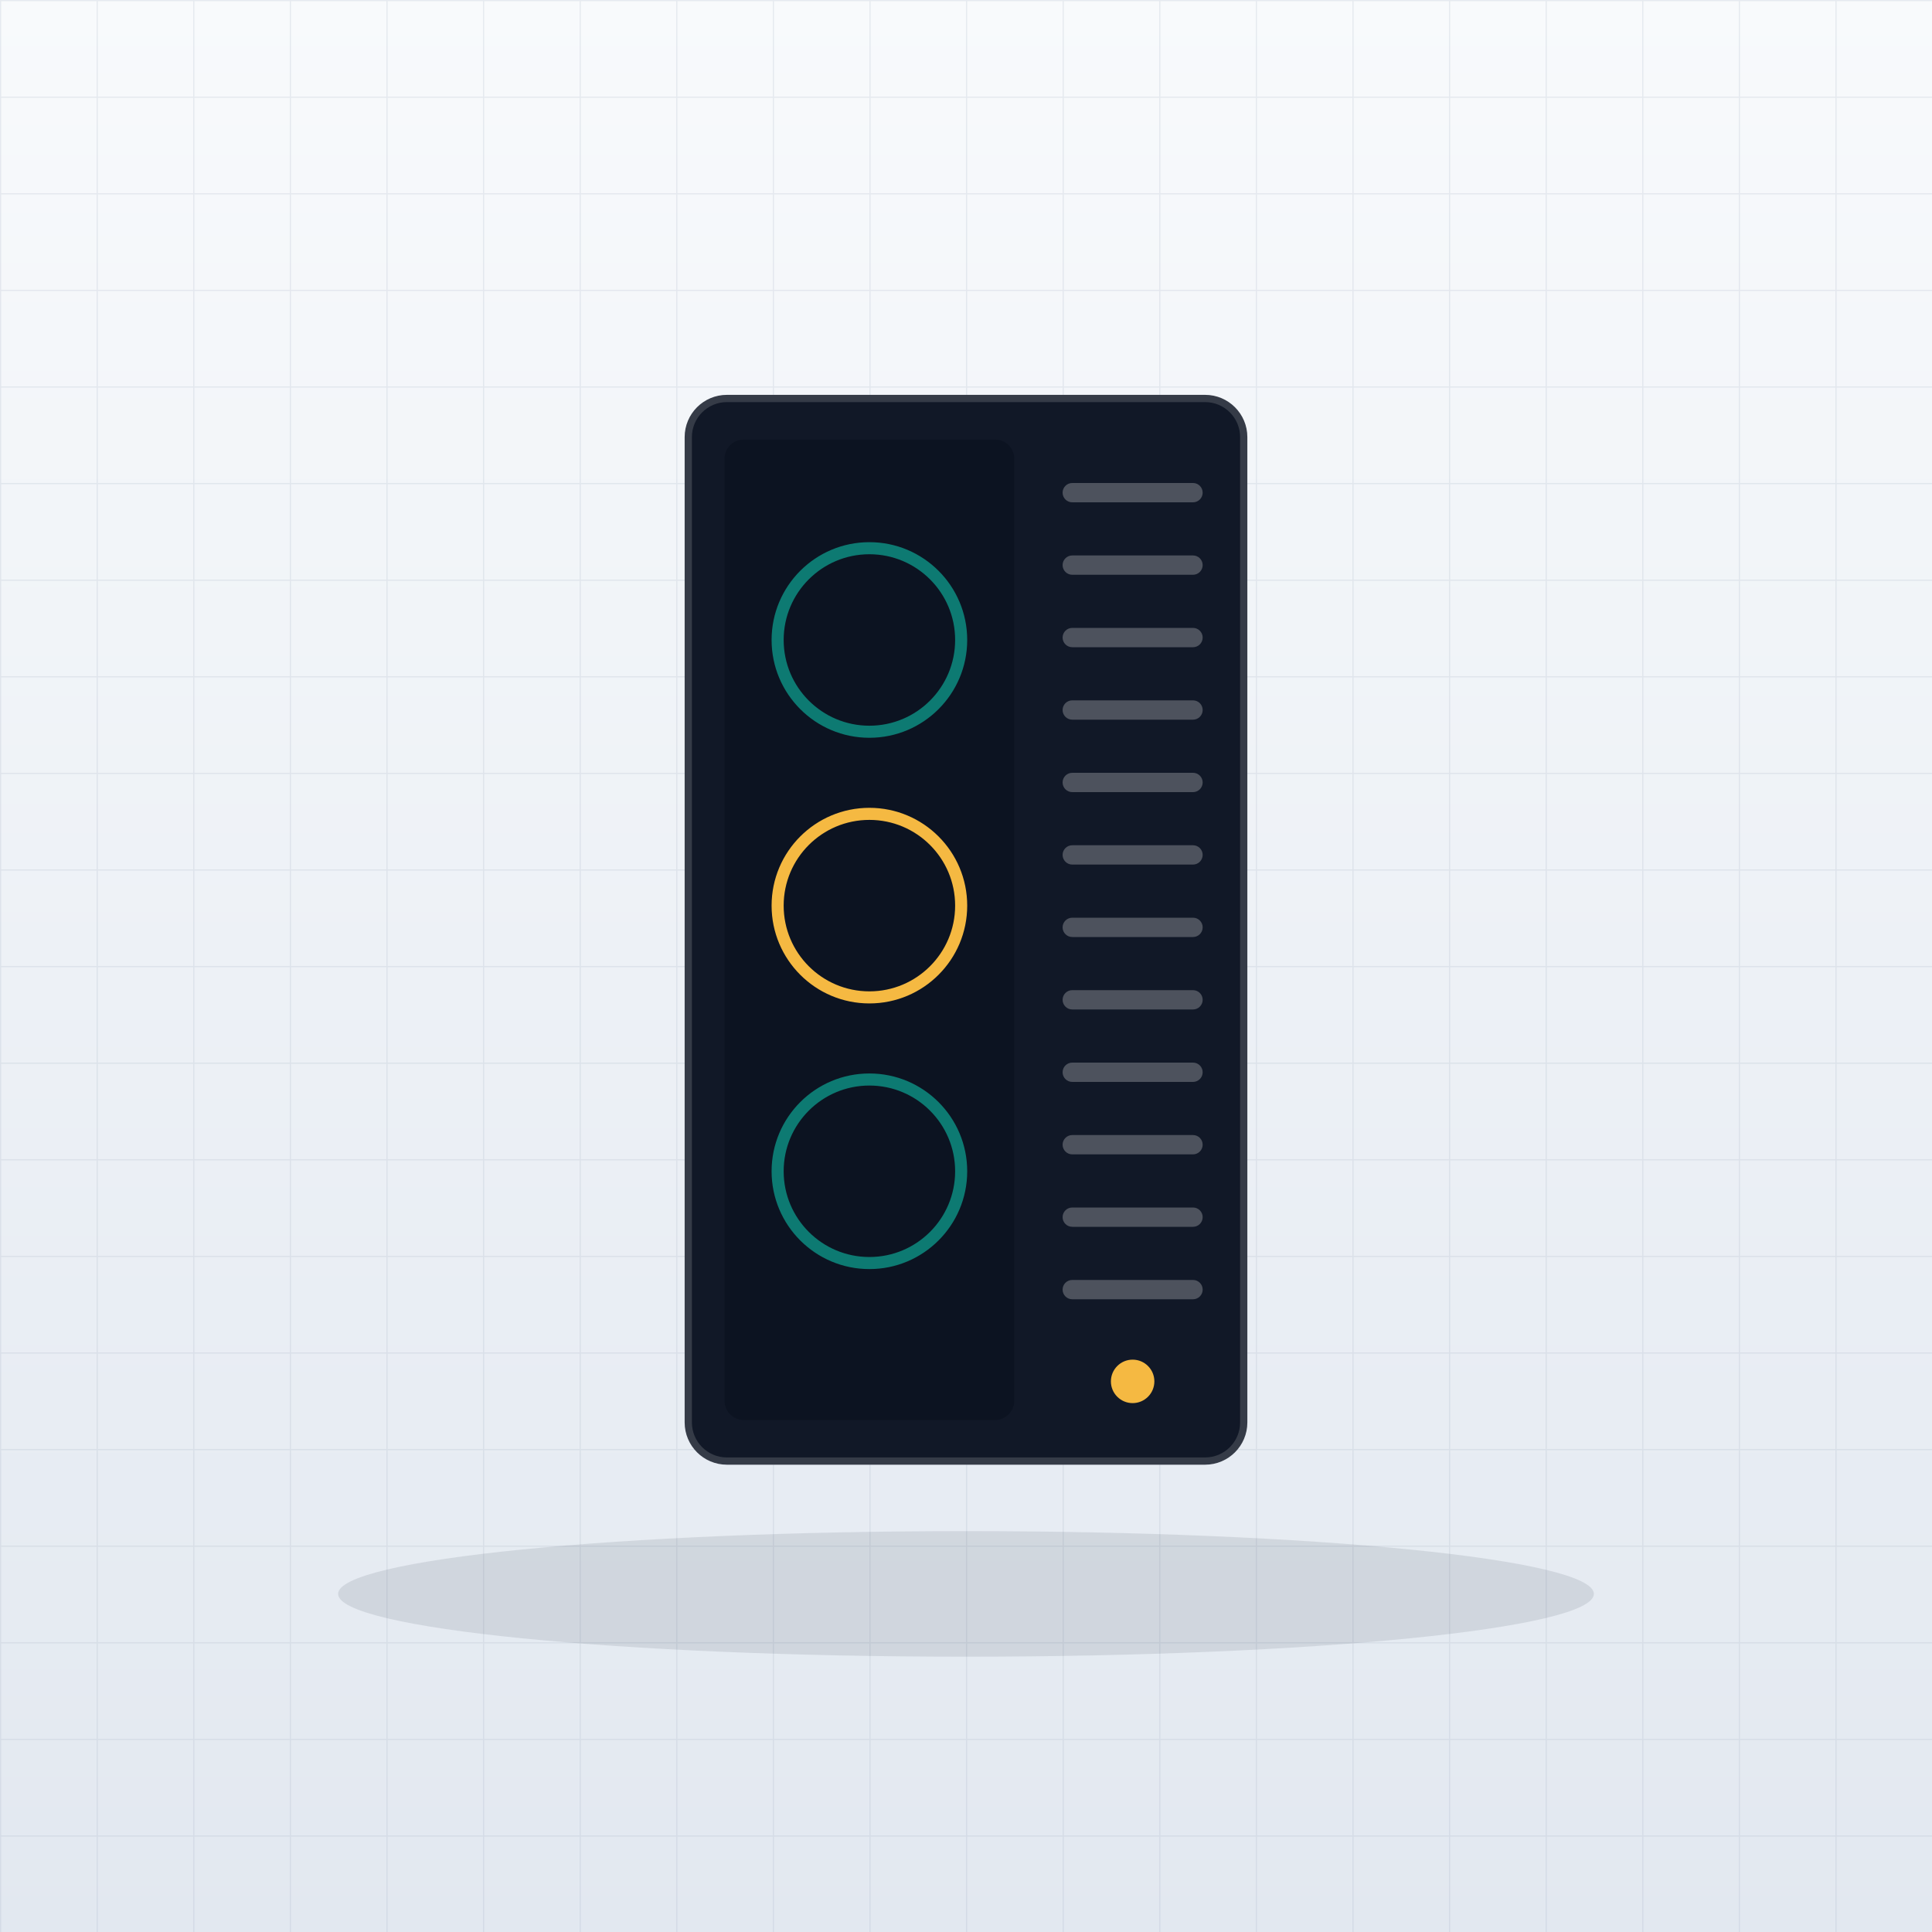
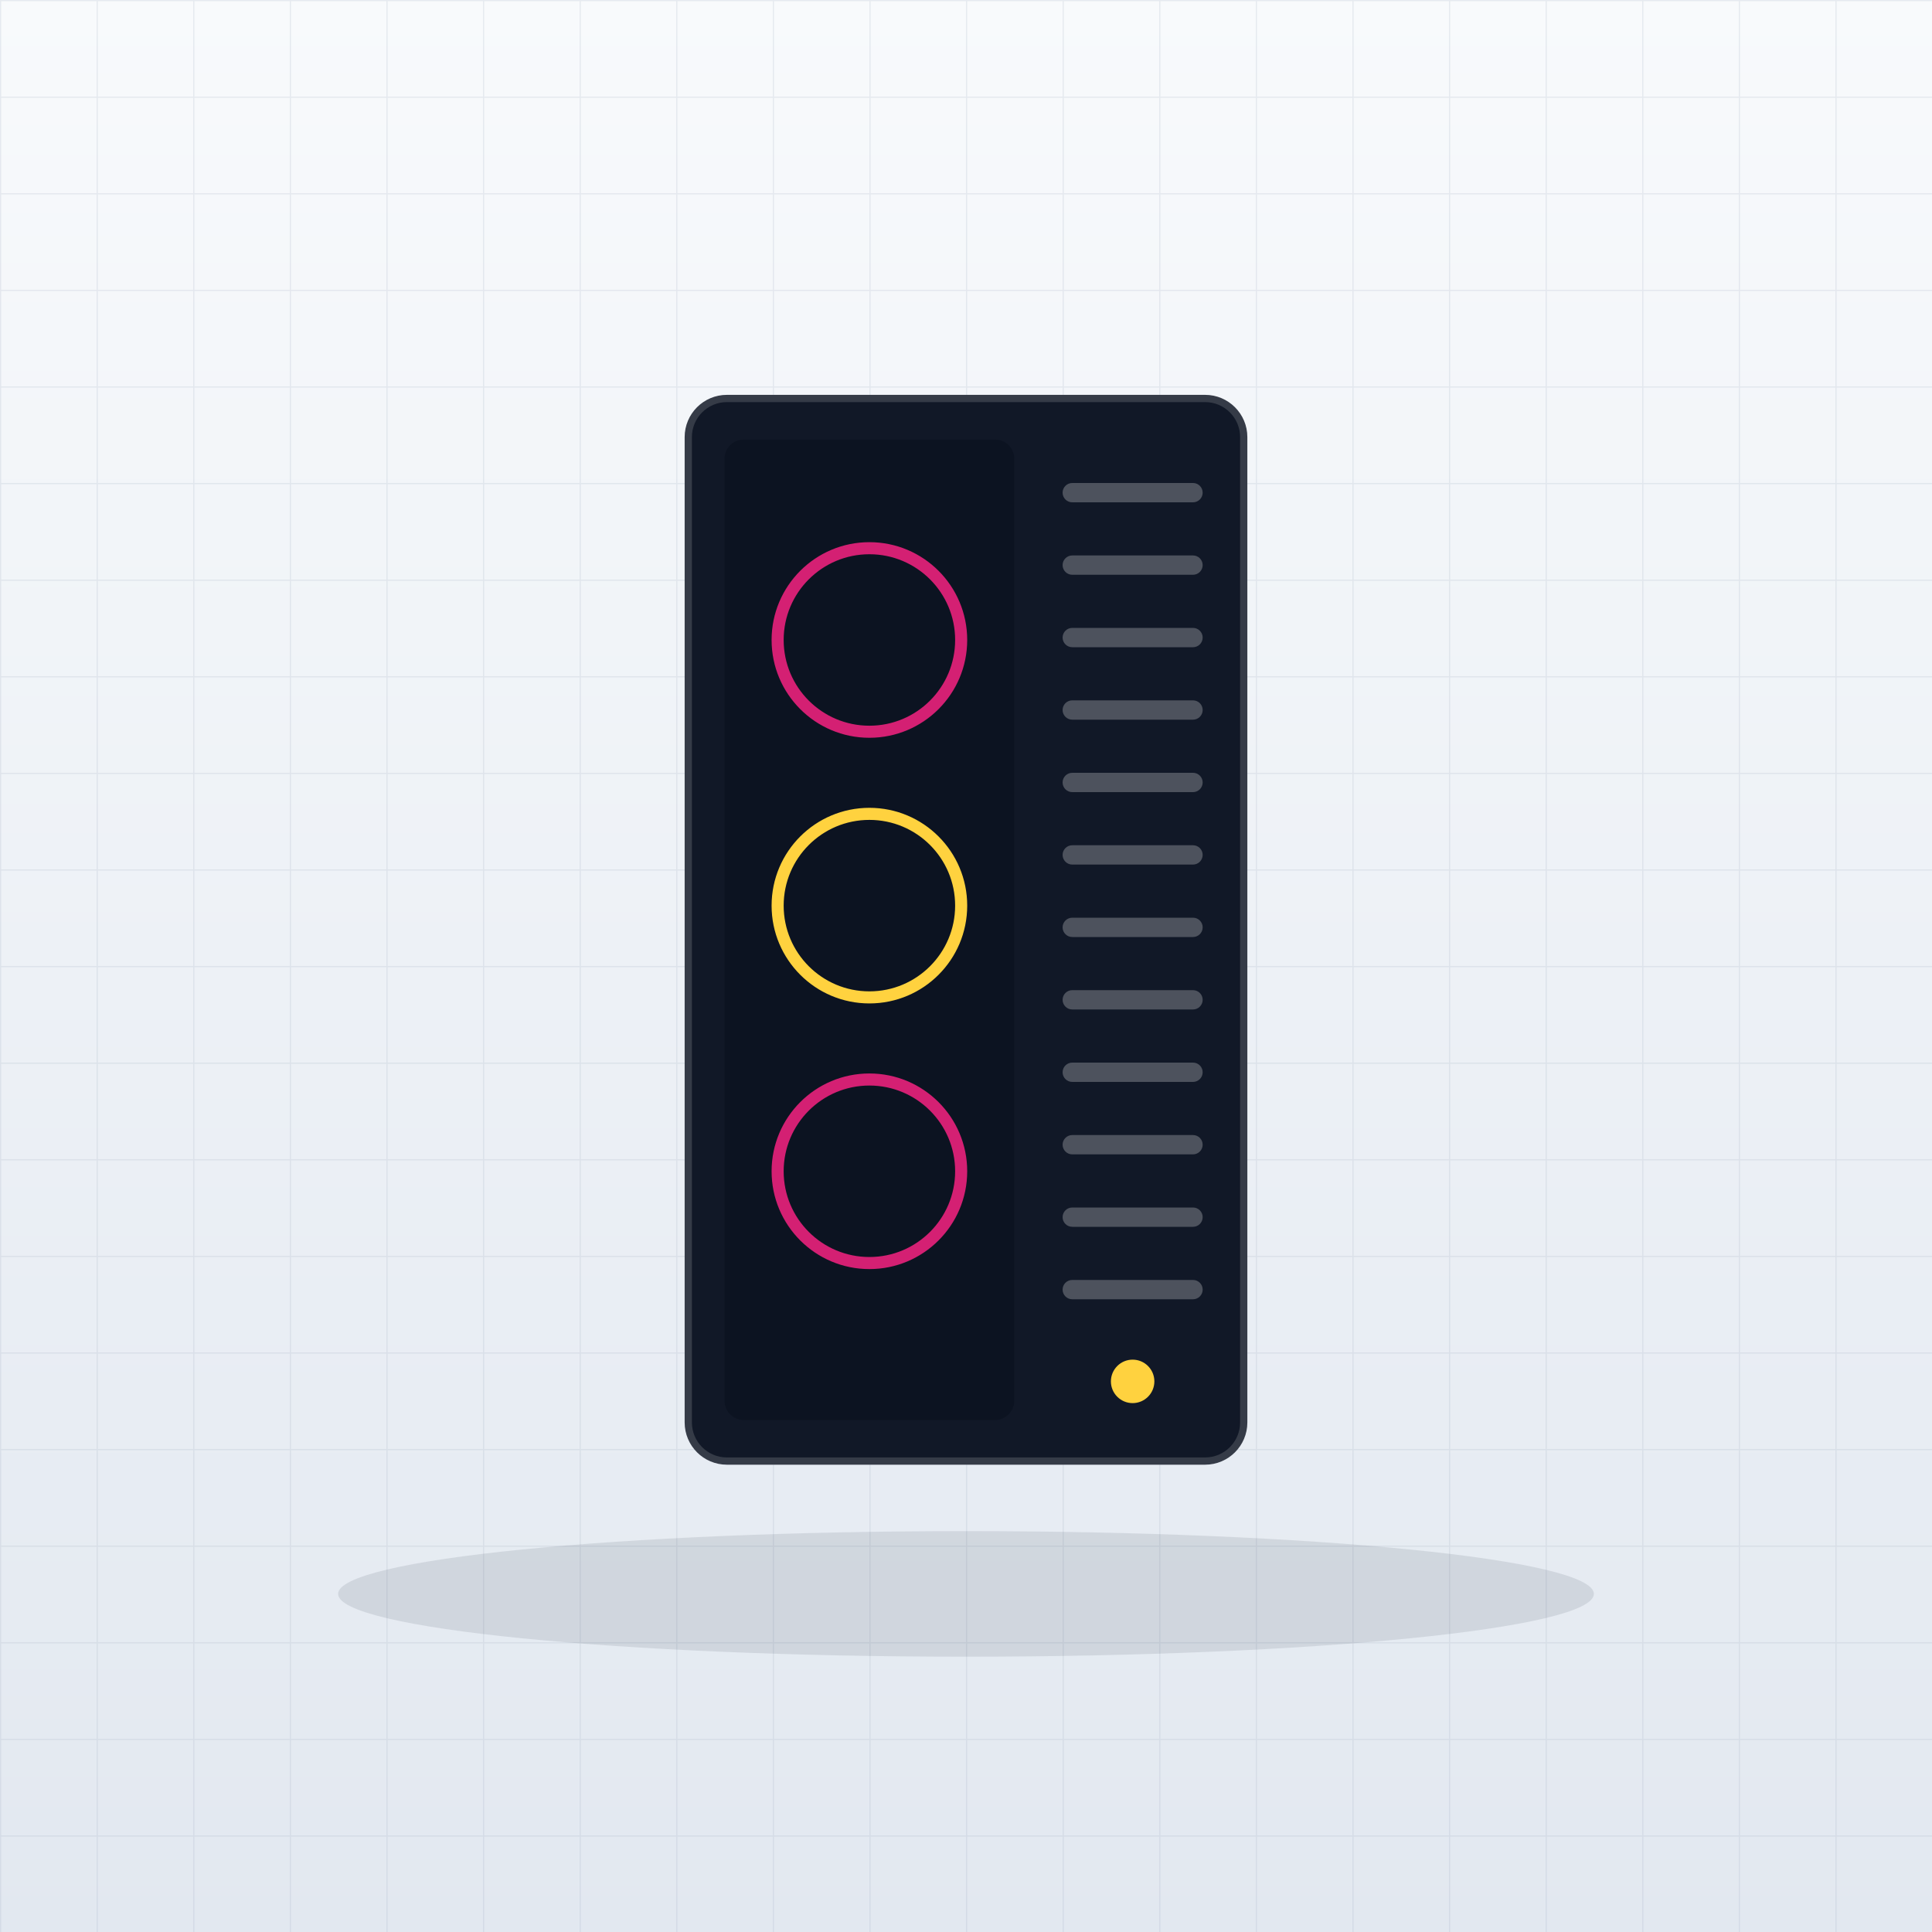
<svg xmlns="http://www.w3.org/2000/svg" viewBox="0 0 800 800" width="800" height="800" role="img">
  <defs>
    <linearGradient id="screen" x1="0" y1="0" x2="1" y2="1">
      <stop offset="0" stop-color="#0b1a44" />
      <stop offset="0.55" stop-color="#0f172a" />
      <stop offset="1" stop-color="#132b7a" />
    </linearGradient>
    <linearGradient id="glare" x1="0" y1="0" x2="1" y2="1">
      <stop offset="0" stop-color="#ffffff" stop-opacity="0.18" />
      <stop offset="0.4" stop-color="#ffffff" stop-opacity="0" />
    </linearGradient>
    <linearGradient id="bgLight" x1="0" y1="0" x2="0" y2="1">
      <stop offset="0" stop-color="#f8fafc" />
      <stop offset="1" stop-color="#e2e8f0" />
    </linearGradient>
    <radialGradient id="bgDark" cx="0.5" cy="0.45" r="0.7">
      <stop offset="0" stop-color="#1e3a8a" />
      <stop offset="0.6" stop-color="#0f172a" />
      <stop offset="1" stop-color="#020617" />
    </radialGradient>
    <linearGradient id="bgBlue" x1="0" y1="0" x2="1" y2="1">
      <stop offset="0" stop-color="#eef5ff" />
      <stop offset="1" stop-color="#bcd6ff" />
    </linearGradient>
    <pattern id="grid" width="40" height="40" patternUnits="userSpaceOnUse">
      <path d="M40 0 H0 V40" fill="none" stroke="#94a3b8" stroke-width="1" opacity="0.18" />
    </pattern>
  </defs>
  <rect width="800" height="800" fill="url(#bgLight)" />
  <rect width="800" height="800" fill="url(#grid)" />
  <ellipse cx="400" cy="660" rx="260" ry="26" fill="#0f172a" opacity="0.10" />
  <rect x="285" y="165" width="230" height="440" rx="16" fill="#111827" stroke="#353b47" stroke-width="3" />
  <rect x="300" y="182" width="120" height="406" rx="8" fill="#0b1220" opacity="0.85" />
-   <circle cx="360" cy="265" r="38" fill="none" stroke="#0d7a72" stroke-width="5" />
-   <circle cx="360" cy="375" r="38" fill="none" stroke="#f5b942" stroke-width="5" />
-   <circle cx="360" cy="485" r="38" fill="none" stroke="#0d7a72" stroke-width="5" />
+   <circle cx="360" cy="265" r="38" fill="none" stroke="#d42073" stroke-width="5" />
+   <circle cx="360" cy="375" r="38" fill="none" stroke="#ffd23f" stroke-width="5" />
+   <circle cx="360" cy="485" r="38" fill="none" stroke="#d42073" stroke-width="5" />
  <rect x="440" y="200" width="58" height="8" rx="4" fill="#4d525d" />
  <rect x="440" y="230" width="58" height="8" rx="4" fill="#4d525d" />
  <rect x="440" y="260" width="58" height="8" rx="4" fill="#4d525d" />
  <rect x="440" y="290" width="58" height="8" rx="4" fill="#4d525d" />
  <rect x="440" y="320" width="58" height="8" rx="4" fill="#4d525d" />
  <rect x="440" y="350" width="58" height="8" rx="4" fill="#4d525d" />
  <rect x="440" y="380" width="58" height="8" rx="4" fill="#4d525d" />
  <rect x="440" y="410" width="58" height="8" rx="4" fill="#4d525d" />
  <rect x="440" y="440" width="58" height="8" rx="4" fill="#4d525d" />
  <rect x="440" y="470" width="58" height="8" rx="4" fill="#4d525d" />
  <rect x="440" y="500" width="58" height="8" rx="4" fill="#4d525d" />
  <rect x="440" y="530" width="58" height="8" rx="4" fill="#4d525d" />
-   <circle cx="469" cy="572" r="9" fill="#f5b942" />
+   <circle cx="469" cy="572" r="9" fill="#ffd23f" />
</svg>
